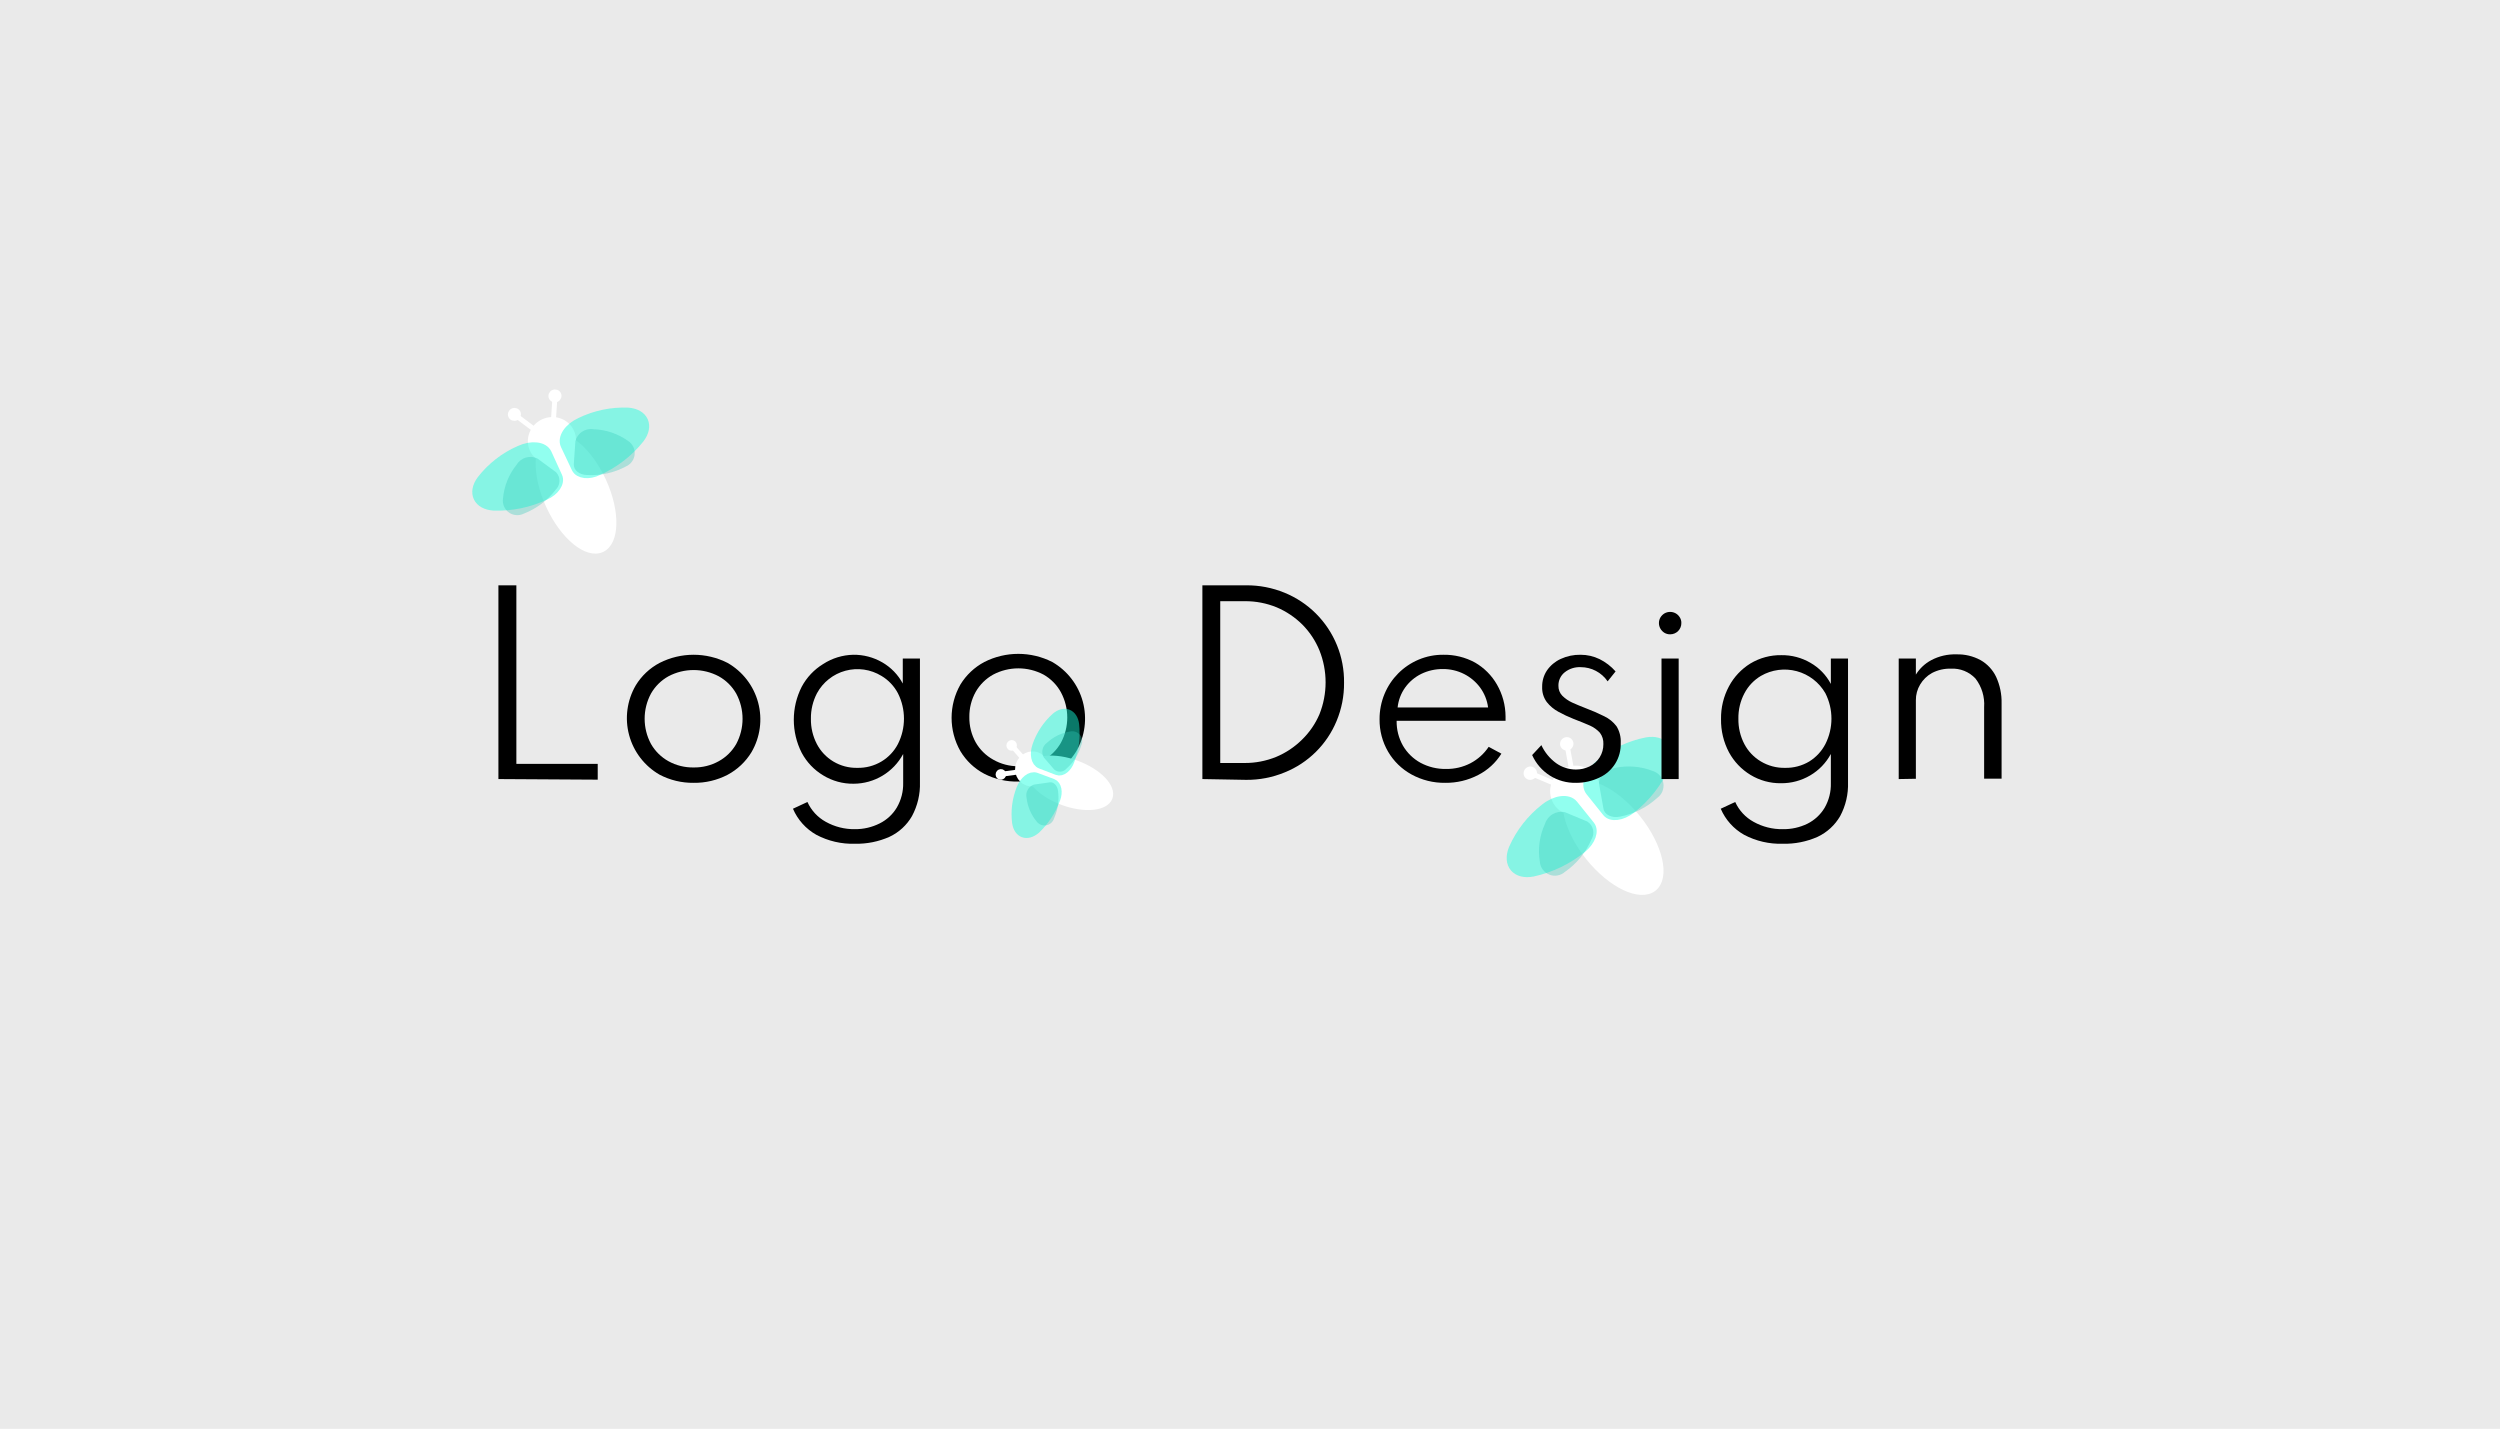
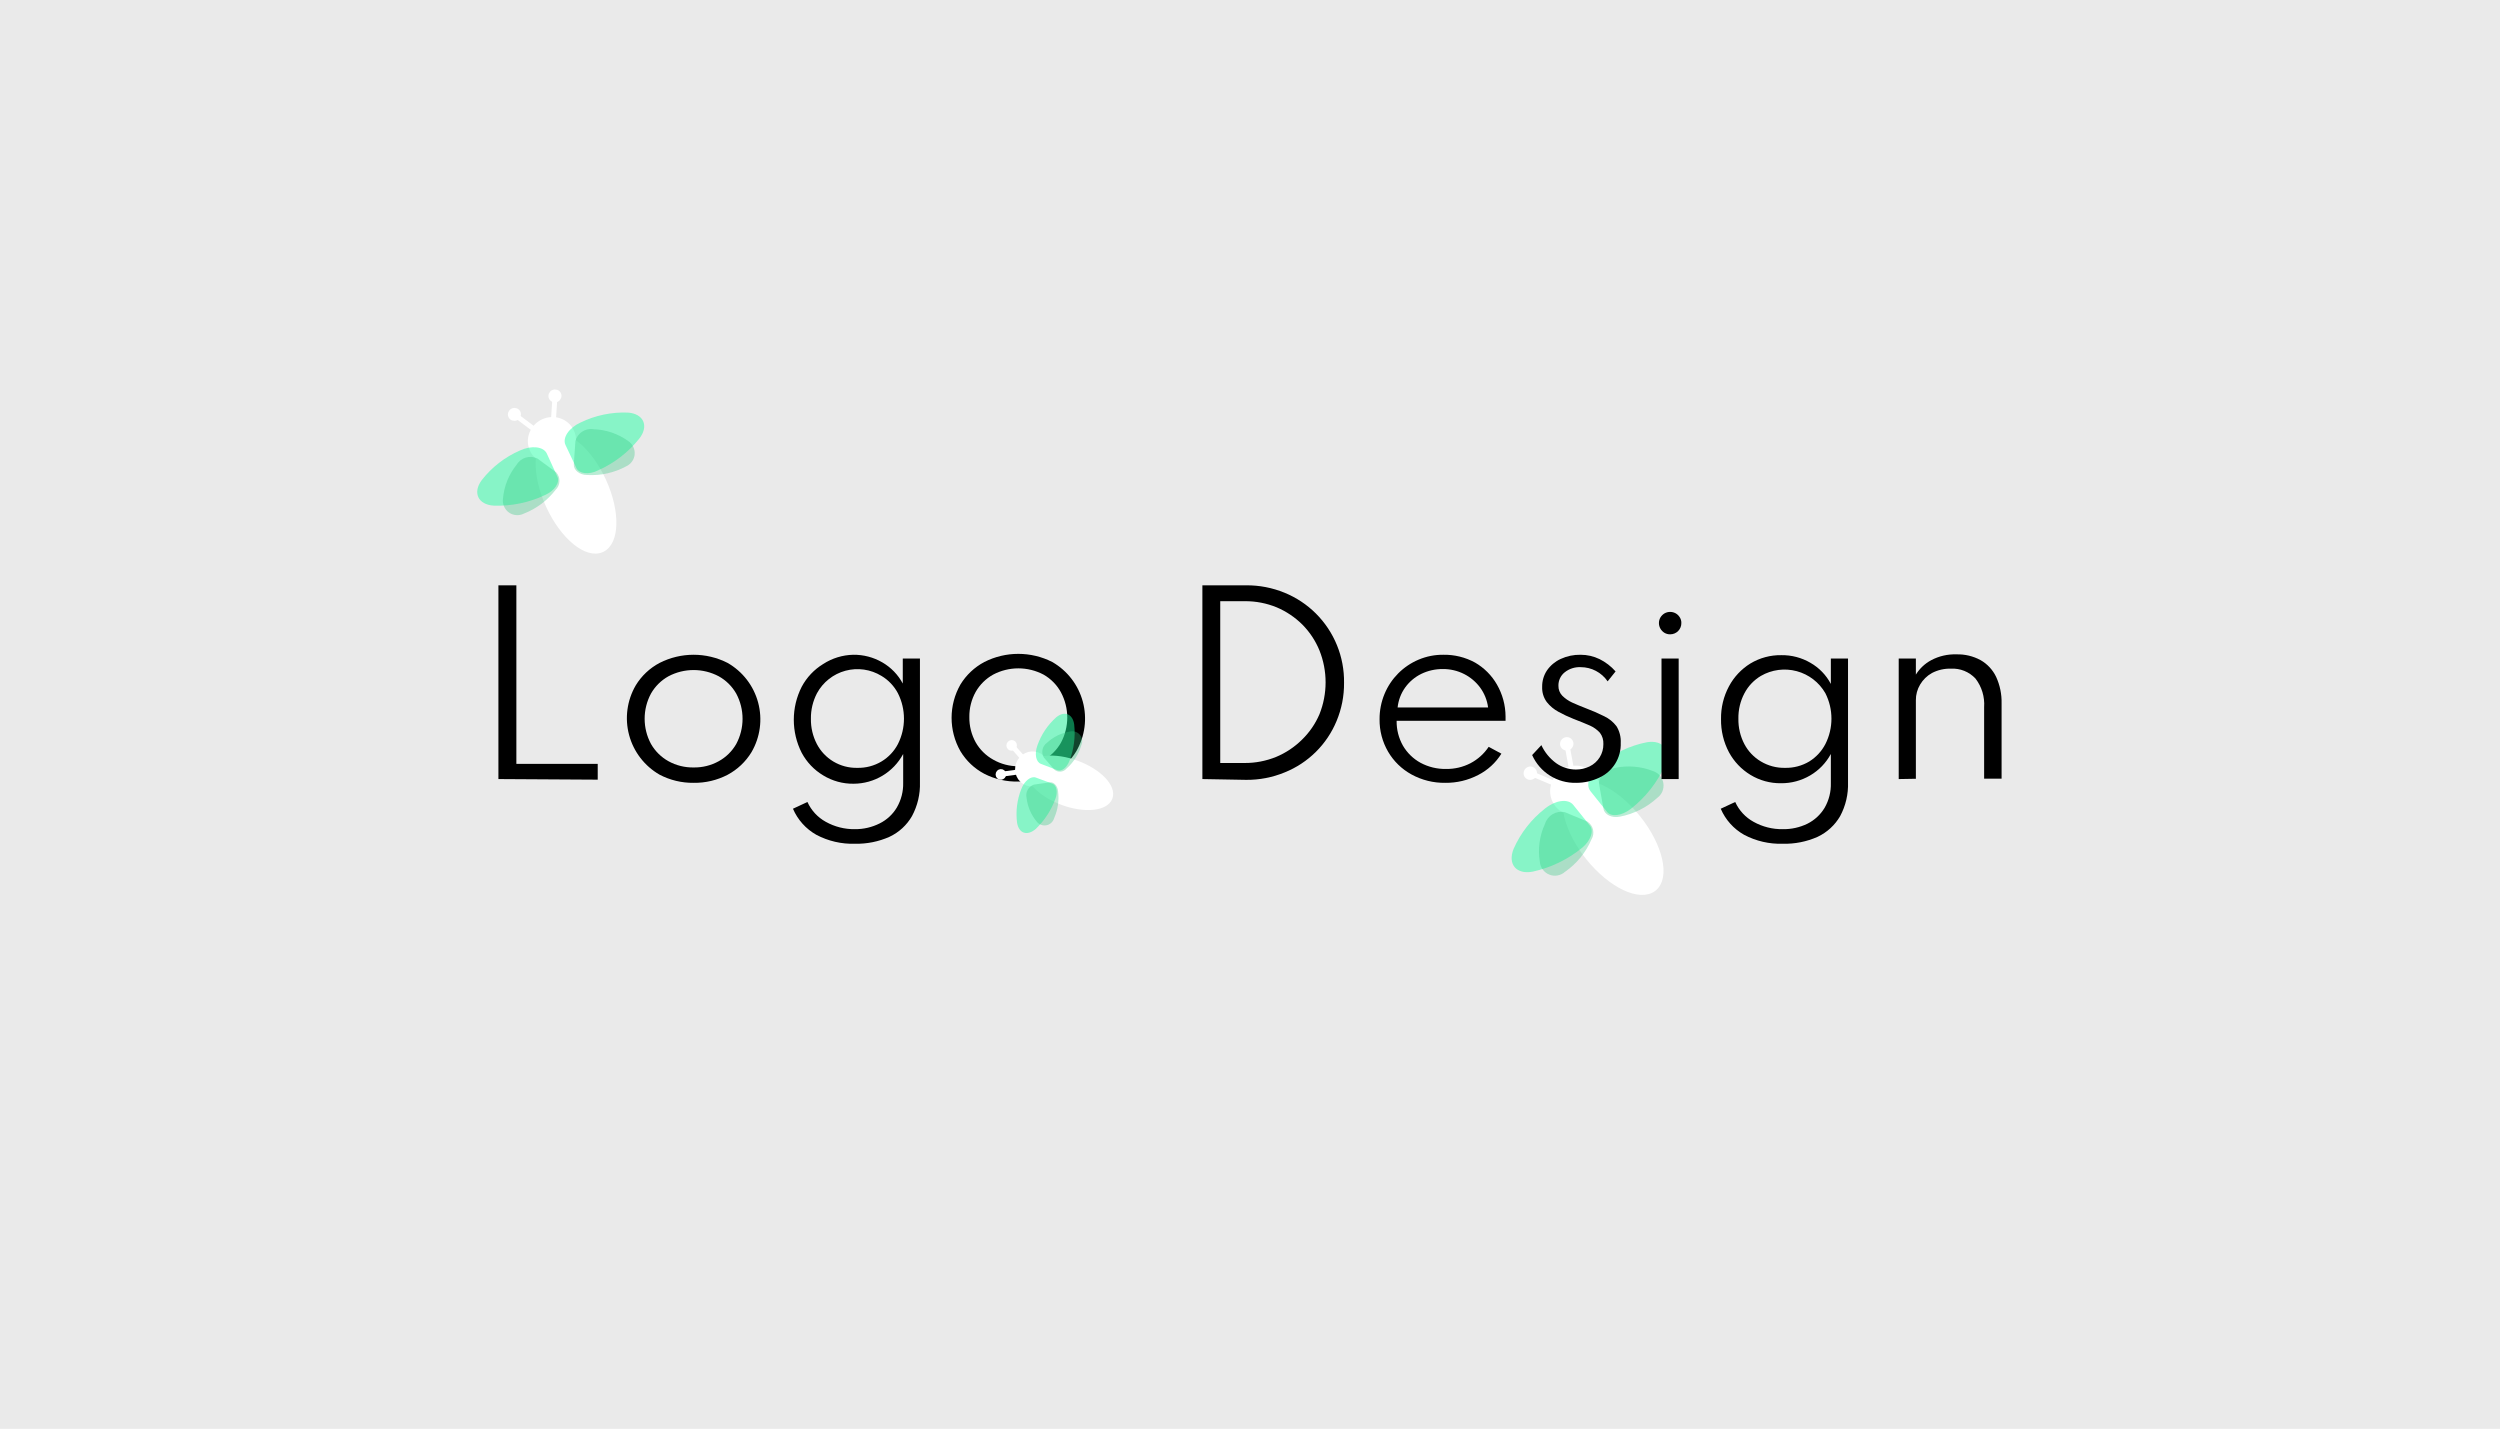
<svg xmlns="http://www.w3.org/2000/svg" viewBox="0 0 252 144">
  <defs>
-     <style>.cls-1{fill:#eaeaea;}.cls-2{fill:#fff;}.cls-2,.cls-3{stroke:#fff;stroke-width:0.5px;}.cls-2,.cls-3,.cls-4{stroke-miterlimit:10;}.cls-3{fill:#97ea75;}.cls-4{fill:#15ffdd;stroke:#15ffdd;opacity:0.47;}.cls-5{fill:#31c9ba;opacity:0.34;}</style>
+     <style>.cls-1{fill:#eaeaea;}.cls-2{fill:#fff;}.cls-2,.cls-3{stroke:#fff;stroke-miterlimit:10;stroke-width:0.5px;}.cls-3{fill:#97ea75;}.cls-4{fill:#17ffa0;opacity:0.47;}.cls-5{fill:#32c682;opacity:0.34;}</style>
  </defs>
  <g id="Layer_2" data-name="Layer 2">
    <g id="Layer_1-2" data-name="Layer 1">
      <rect class="cls-1" width="252" height="144" />
      <ellipse class="cls-2" cx="162.6" cy="84.43" rx="3.22" ry="6.59" transform="translate(-17.04 120.43) rotate(-38.77)" />
      <line class="cls-3" x1="158.39" y1="77.45" x2="158.01" y2="75.39" />
      <line class="cls-3" x1="156.64" y1="78.95" x2="154.64" y2="78.1" />
      <ellipse class="cls-2" cx="154.25" cy="77.93" rx="0.43" ry="0.42" transform="translate(-14.81 113.77) rotate(-38.77)" />
      <ellipse class="cls-2" cx="157.93" cy="74.97" rx="0.43" ry="0.42" transform="translate(-12.15 115.42) rotate(-38.77)" />
      <ellipse class="cls-2" cx="158.77" cy="79.67" rx="2.3" ry="2.23" transform="translate(-14.9 116.99) rotate(-38.77)" />
      <path class="cls-4" d="M162,81.85l-1.69-2.11c-.51-.64-.08-1.85,1-2.69l0,0A10.52,10.52,0,0,1,166,74.82h0c1.64-.28,2.49.83,1.82,2.37h0a11.76,11.76,0,0,1-3.44,4.35h0C163.46,82.24,162.42,82.37,162,81.85Z" />
      <path class="cls-5" d="M161.63,81.52l-.43-2.41c-.13-.74.57-1.49,1.57-1.7h0a6.68,6.68,0,0,1,3.87.32h0a1.53,1.53,0,0,1,.43,2.68h0a7.77,7.77,0,0,1-3.79,1.91h0C162.48,82.48,161.73,82.13,161.63,81.52Z" />
      <path class="cls-4" d="M160.27,83.23l-1.69-2.1c-.52-.65-1.79-.48-2.84.37h0a10.57,10.57,0,0,0-3.17,4.07h0c-.62,1.54.28,2.61,1.93,2.29h0a11.85,11.85,0,0,0,5-2.42h0C160.33,84.75,160.69,83.76,160.27,83.23Z" />
      <path class="cls-5" d="M160,82.81l-2.26-.94a1.71,1.71,0,0,0-2,1.17v0a6.56,6.56,0,0,0-.52,3.85h0a1.52,1.52,0,0,0,2.52,1h0a7.65,7.65,0,0,0,2.68-3.28h0A1.32,1.32,0,0,0,160,82.81Z" />
      <path d="M50.24,78.53V59h1.81v18h8.2v1.59Z" />
      <path d="M69.92,78.91a7.21,7.21,0,0,1-3.43-.82,6.57,6.57,0,0,1-2.41-9,6.19,6.19,0,0,1,2.41-2.27,7.56,7.56,0,0,1,6.85,0,6.56,6.56,0,0,1,2.41,9,6.29,6.29,0,0,1-2.41,2.28A7.2,7.2,0,0,1,69.92,78.91Zm0-1.55a5.05,5.05,0,0,0,2.53-.63A4.57,4.57,0,0,0,74.21,75a5.38,5.38,0,0,0,0-5.09,4.6,4.6,0,0,0-1.76-1.74,5.42,5.42,0,0,0-5.07,0,4.6,4.6,0,0,0-1.76,1.74,5.36,5.36,0,0,0,0,5.08,4.6,4.6,0,0,0,1.76,1.74A5.06,5.06,0,0,0,69.92,77.36Z" />
      <path d="M86.18,85.05a7.8,7.8,0,0,1-3.89-.9,5.5,5.5,0,0,1-2.36-2.63l1.46-.68a4.3,4.3,0,0,0,1.85,2,5.84,5.84,0,0,0,2.94.74A5.43,5.43,0,0,0,88.67,83a4.17,4.17,0,0,0,1.73-1.6,4.74,4.74,0,0,0,.64-2.5V76a5.68,5.68,0,0,1-5,3,5.72,5.72,0,0,1-3.06-.84,5.88,5.88,0,0,1-2.17-2.28,7.35,7.35,0,0,1,0-6.65,6,6,0,0,1,2.17-2.3A5.82,5.82,0,0,1,86,66a5.69,5.69,0,0,1,2.94.77A5.41,5.41,0,0,1,91,68.9V66.38h1.73V78.86a6.73,6.73,0,0,1-.8,3.4,5.11,5.11,0,0,1-2.27,2.09A8.1,8.1,0,0,1,86.18,85.05Zm.24-7.65a4.55,4.55,0,0,0,2.43-.64A4.44,4.44,0,0,0,90.51,75a5.68,5.68,0,0,0,0-5.12,4.44,4.44,0,0,0-1.66-1.75,4.64,4.64,0,0,0-6.5,1.75,5.39,5.39,0,0,0-.61,2.57,5.33,5.33,0,0,0,.6,2.55A4.46,4.46,0,0,0,84,76.76,4.52,4.52,0,0,0,86.42,77.4Z" />
      <path d="M121.2,78.53V59h4.41a10,10,0,0,1,3.88.75,9.67,9.67,0,0,1,3.14,2.08,9.67,9.67,0,0,1,2.85,7,9.74,9.74,0,0,1-.75,3.84,9.49,9.49,0,0,1-5.24,5.19,9.94,9.94,0,0,1-3.88.75Zm1.8-1.62h2.44a8.31,8.31,0,0,0,3.21-.62,8.17,8.17,0,0,0,2.59-1.73A7.92,7.92,0,0,0,133,72a8.67,8.67,0,0,0,0-6.44,8,8,0,0,0-1.72-2.6,8.2,8.2,0,0,0-2.59-1.74,8.31,8.31,0,0,0-3.21-.62H123Z" />
      <path d="M145.68,78.91a6.87,6.87,0,0,1-3.41-.85,6.16,6.16,0,0,1-2.35-2.29,6.34,6.34,0,0,1-.86-3.27,6.55,6.55,0,0,1,.5-2.55A6.42,6.42,0,0,1,143,66.49a6.24,6.24,0,0,1,2.48-.49,6.42,6.42,0,0,1,3.21.79A6,6,0,0,1,150.89,69a6.51,6.51,0,0,1,.87,3.21,1.55,1.55,0,0,1,0,.23,1,1,0,0,1,0,.22H140.78a4.93,4.93,0,0,0,.64,2.51,4.64,4.64,0,0,0,1.77,1.72,5.23,5.23,0,0,0,2.57.62,5.17,5.17,0,0,0,2.47-.58,5,5,0,0,0,1.83-1.65l1.28.69A5.91,5.91,0,0,1,149,78.12,7,7,0,0,1,145.68,78.91Zm-4.8-7.6H150a4.35,4.35,0,0,0-.8-2,4.57,4.57,0,0,0-1.62-1.37,4.65,4.65,0,0,0-2.14-.5,4.88,4.88,0,0,0-2.18.49,4.4,4.4,0,0,0-1.62,1.37A4.23,4.23,0,0,0,140.88,71.31Z" />
      <path d="M158.89,78.91a4.73,4.73,0,0,1-4.45-2.8l.93-1a4.7,4.7,0,0,0,1.48,1.81,3.43,3.43,0,0,0,2,.65,3.13,3.13,0,0,0,1.37-.31A2.46,2.46,0,0,0,161.62,75a1.74,1.74,0,0,0-.35-1.14,3,3,0,0,0-1-.72c-.45-.2-1-.42-1.67-.68a13.48,13.48,0,0,1-1.49-.7,3.77,3.77,0,0,1-1.2-1,2.41,2.41,0,0,1-.46-1.52,2.9,2.9,0,0,1,.49-1.67,3.41,3.41,0,0,1,1.38-1.15,4.57,4.57,0,0,1,2-.42,4.36,4.36,0,0,1,1.92.44,5.27,5.27,0,0,1,1.61,1.24l-.8,1a3.28,3.28,0,0,0-2.72-1.43,2.4,2.4,0,0,0-1.61.52,1.68,1.68,0,0,0-.63,1.36,1.39,1.39,0,0,0,.39,1,3.44,3.44,0,0,0,1,.69c.42.19.88.38,1.37.57a19,19,0,0,1,1.86.81,3.37,3.37,0,0,1,1.23,1,2.92,2.92,0,0,1,.43,1.69,3.72,3.72,0,0,1-.57,2.11,3.68,3.68,0,0,1-1.58,1.38A5.39,5.39,0,0,1,158.89,78.91Z" />
      <path d="M168.35,63.94a1.1,1.1,0,0,1-.57-.15,1.18,1.18,0,0,1-.41-.42,1.14,1.14,0,0,1,0-1.13,1.24,1.24,0,0,1,.41-.41,1.16,1.16,0,0,1,1.14,0,1.15,1.15,0,0,1,.41.41,1,1,0,0,1,.15.55,1.12,1.12,0,0,1-1.13,1.15Zm-.87,14.59V66.38h1.73V78.53Z" />
      <path d="M179.7,85.05a7.8,7.8,0,0,1-3.89-.9,5.5,5.5,0,0,1-2.36-2.63l1.46-.68a4.3,4.3,0,0,0,1.85,2,5.84,5.84,0,0,0,2.94.74,5.46,5.46,0,0,0,2.49-.55,4.23,4.23,0,0,0,1.73-1.6,4.74,4.74,0,0,0,.63-2.5V76a5.54,5.54,0,0,1-2.08,2.16,5.69,5.69,0,0,1-2.95.79,5.78,5.78,0,0,1-3.07-.84,6,6,0,0,1-2.17-2.28,6.9,6.9,0,0,1-.8-3.34,6.76,6.76,0,0,1,.8-3.31,6.05,6.05,0,0,1,2.16-2.3,5.86,5.86,0,0,1,3.12-.84,5.65,5.65,0,0,1,2.93.77,5.28,5.28,0,0,1,2.06,2.13V66.38h1.73V78.86a6.73,6.73,0,0,1-.79,3.4,5.17,5.17,0,0,1-2.27,2.09A8.13,8.13,0,0,1,179.7,85.05Zm.24-7.65a4.57,4.57,0,0,0,2.43-.64A4.51,4.51,0,0,0,184,75a5.68,5.68,0,0,0,0-5.12,4.75,4.75,0,0,0-6.5-1.75,4.44,4.44,0,0,0-1.66,1.75,5.28,5.28,0,0,0-.61,2.57,5.33,5.33,0,0,0,.6,2.55,4.44,4.44,0,0,0,1.66,1.75A4.56,4.56,0,0,0,179.94,77.4Z" />
      <path d="M191.39,78.53V66.38h1.73V68a4.08,4.08,0,0,1,1.54-1.45,5.06,5.06,0,0,1,2.55-.59,4.8,4.8,0,0,1,2.43.58,3.84,3.84,0,0,1,1.57,1.69,6.05,6.05,0,0,1,.55,2.67v7.59H200V71.28a4.24,4.24,0,0,0-.87-2.88,3.16,3.16,0,0,0-2.48-1,3.91,3.91,0,0,0-1.91.44A3.19,3.19,0,0,0,193.55,69a3,3,0,0,0-.43,1.58v7.92Z" />
      <path d="M102.65,78.78A7.1,7.1,0,0,1,99.22,78a6.15,6.15,0,0,1-2.41-2.28,6.79,6.79,0,0,1,0-6.72,6.27,6.27,0,0,1,2.41-2.27,7.56,7.56,0,0,1,6.85,0,6.58,6.58,0,0,1,2.42,9A6.17,6.17,0,0,1,106.07,78,7.09,7.09,0,0,1,102.65,78.78Zm0-1.54a5.09,5.09,0,0,0,2.54-.63,4.57,4.57,0,0,0,1.75-1.74,5.38,5.38,0,0,0,0-5.09A4.57,4.57,0,0,0,105.19,68a5.44,5.44,0,0,0-5.08,0,4.6,4.6,0,0,0-1.76,1.74,5.07,5.07,0,0,0-.64,2.54,5.13,5.13,0,0,0,.64,2.55,4.6,4.6,0,0,0,1.76,1.74A5.06,5.06,0,0,0,102.65,77.24Z" />
      <ellipse class="cls-2" cx="107.82" cy="78.9" rx="2.12" ry="4.34" transform="translate(-3.61 152.62) rotate(-69.68)" />
      <line class="cls-3" x1="103.07" y1="76.38" x2="102.16" y2="75.34" />
      <line class="cls-3" x1="102.59" y1="77.82" x2="101.17" y2="78.01" />
      <ellipse class="cls-2" cx="100.89" cy="78.05" rx="0.29" ry="0.28" transform="translate(-7.34 145.57) rotate(-69.68)" />
      <ellipse class="cls-2" cx="101.97" cy="75.13" rx="0.29" ry="0.28" transform="translate(-3.89 144.67) rotate(-69.68)" />
      <ellipse class="cls-2" cx="104.04" cy="77.5" rx="1.52" ry="1.47" transform="translate(-4.76 148.16) rotate(-69.68)" />
      <path class="cls-4" d="M106.6,77.64,104.93,77c-.51-.19-.67-1-.36-1.86v0a6.83,6.83,0,0,1,1.88-2.82h0c.83-.71,1.69-.37,1.83.72h0a7.8,7.8,0,0,1-.47,3.63h0C107.56,77.37,107,77.8,106.6,77.64Z" />
      <path class="cls-5" d="M106.28,77.58l-1.06-1.22a1.12,1.12,0,0,1,.32-1.49h0a4.45,4.45,0,0,1,2.3-1.13h0A1,1,0,0,1,109,75.11h0a5,5,0,0,1-1.49,2.36h0A.87.87,0,0,1,106.28,77.58Z" />
      <path class="cls-4" d="M106.09,79l-1.67-.62c-.5-.19-1.17.34-1.48,1.17v0a6.85,6.85,0,0,0-.42,3.37h0c.17,1.08,1,1.38,1.87.65h0a8,8,0,0,0,2-3.06h0C106.64,79.85,106.51,79.16,106.09,79Z" />
      <path class="cls-5" d="M105.81,78.86l-1.6.23a1.14,1.14,0,0,0-.73,1.34h0a4.53,4.53,0,0,0,1,2.36h0a1,1,0,0,0,1.77-.3h0a5.1,5.1,0,0,0,.4-2.76h0C106.59,79.19,106.21,78.8,105.81,78.86Z" />
      <ellipse class="cls-2" cx="58.06" cy="49.71" rx="3.06" ry="6.27" transform="translate(-15.45 28.79) rotate(-24.68)" />
      <line class="cls-3" x1="55.79" y1="42.29" x2="55.92" y2="40.3" />
      <line class="cls-3" x1="53.83" y1="43.26" x2="52.18" y2="42.02" />
      <ellipse class="cls-2" cx="51.86" cy="41.77" rx="0.41" ry="0.4" transform="translate(-12.71 25.47) rotate(-24.68)" />
      <ellipse class="cls-2" cx="55.94" cy="39.9" rx="0.41" ry="0.4" transform="translate(-11.55 27.01) rotate(-24.68)" />
      <ellipse class="cls-2" cx="55.64" cy="44.42" rx="2.19" ry="2.12" transform="translate(-13.47 27.29) rotate(-24.68)" />
      <path class="cls-4" d="M58.1,47.18,57,44.85c-.33-.72.35-1.73,1.52-2.26l0,0a10,10,0,0,1,4.8-1h0c1.57.13,2.1,1.35,1.13,2.61h0a11.09,11.09,0,0,1-4.18,3.22h0C59.37,47.88,58.37,47.76,58.1,47.18Z" />
      <path class="cls-5" d="M57.84,46.79,58,44.47a1.61,1.61,0,0,1,1.83-1.2h0a6.3,6.3,0,0,1,3.5,1.19h0A1.46,1.46,0,0,1,63.13,47h0a7.36,7.36,0,0,1-3.93.88h0C58.4,47.88,57.8,47.38,57.84,46.79Z" />
      <path class="cls-4" d="M56.19,48.06l-1.07-2.34c-.33-.71-1.54-.85-2.71-.31h0a9.83,9.83,0,0,0-3.86,3h0c-.93,1.27-.35,2.47,1.24,2.56h0a11.22,11.22,0,0,0,5.17-1.08h0C55.9,49.47,56.46,48.64,56.19,48.06Z" />
      <path class="cls-5" d="M56.06,47.61l-1.87-1.38a1.61,1.61,0,0,0-2.11.61v0a6.28,6.28,0,0,0-1.38,3.43h0a1.46,1.46,0,0,0,2.11,1.5h0A7.43,7.43,0,0,0,56,49.38h0A1.26,1.26,0,0,0,56.06,47.61Z" />
    </g>
  </g>
</svg>
